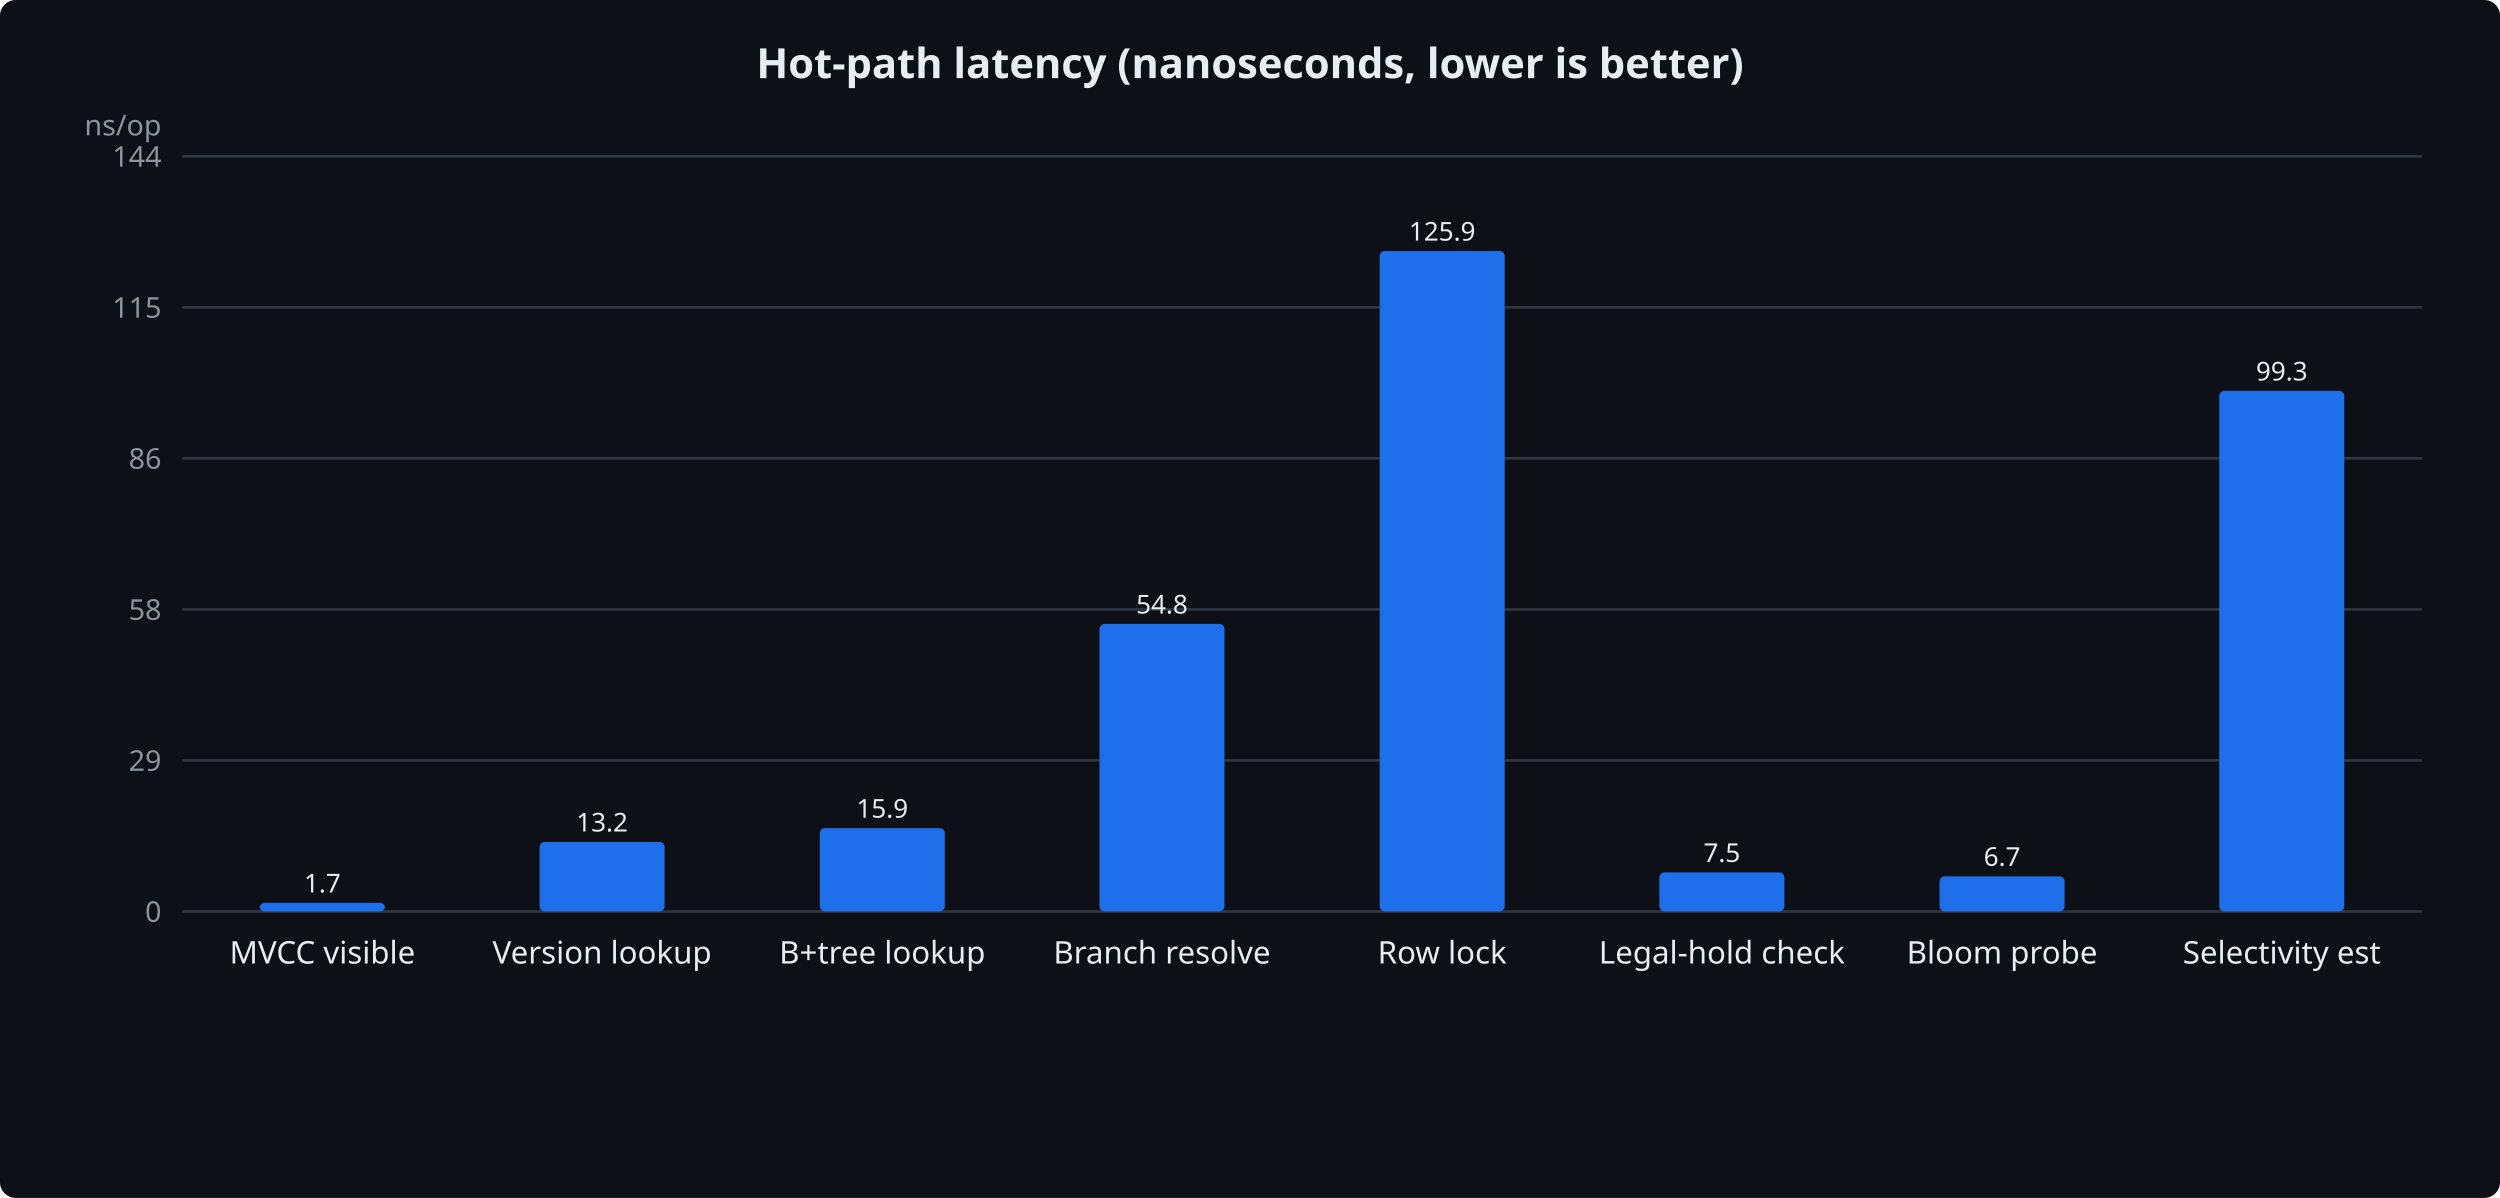
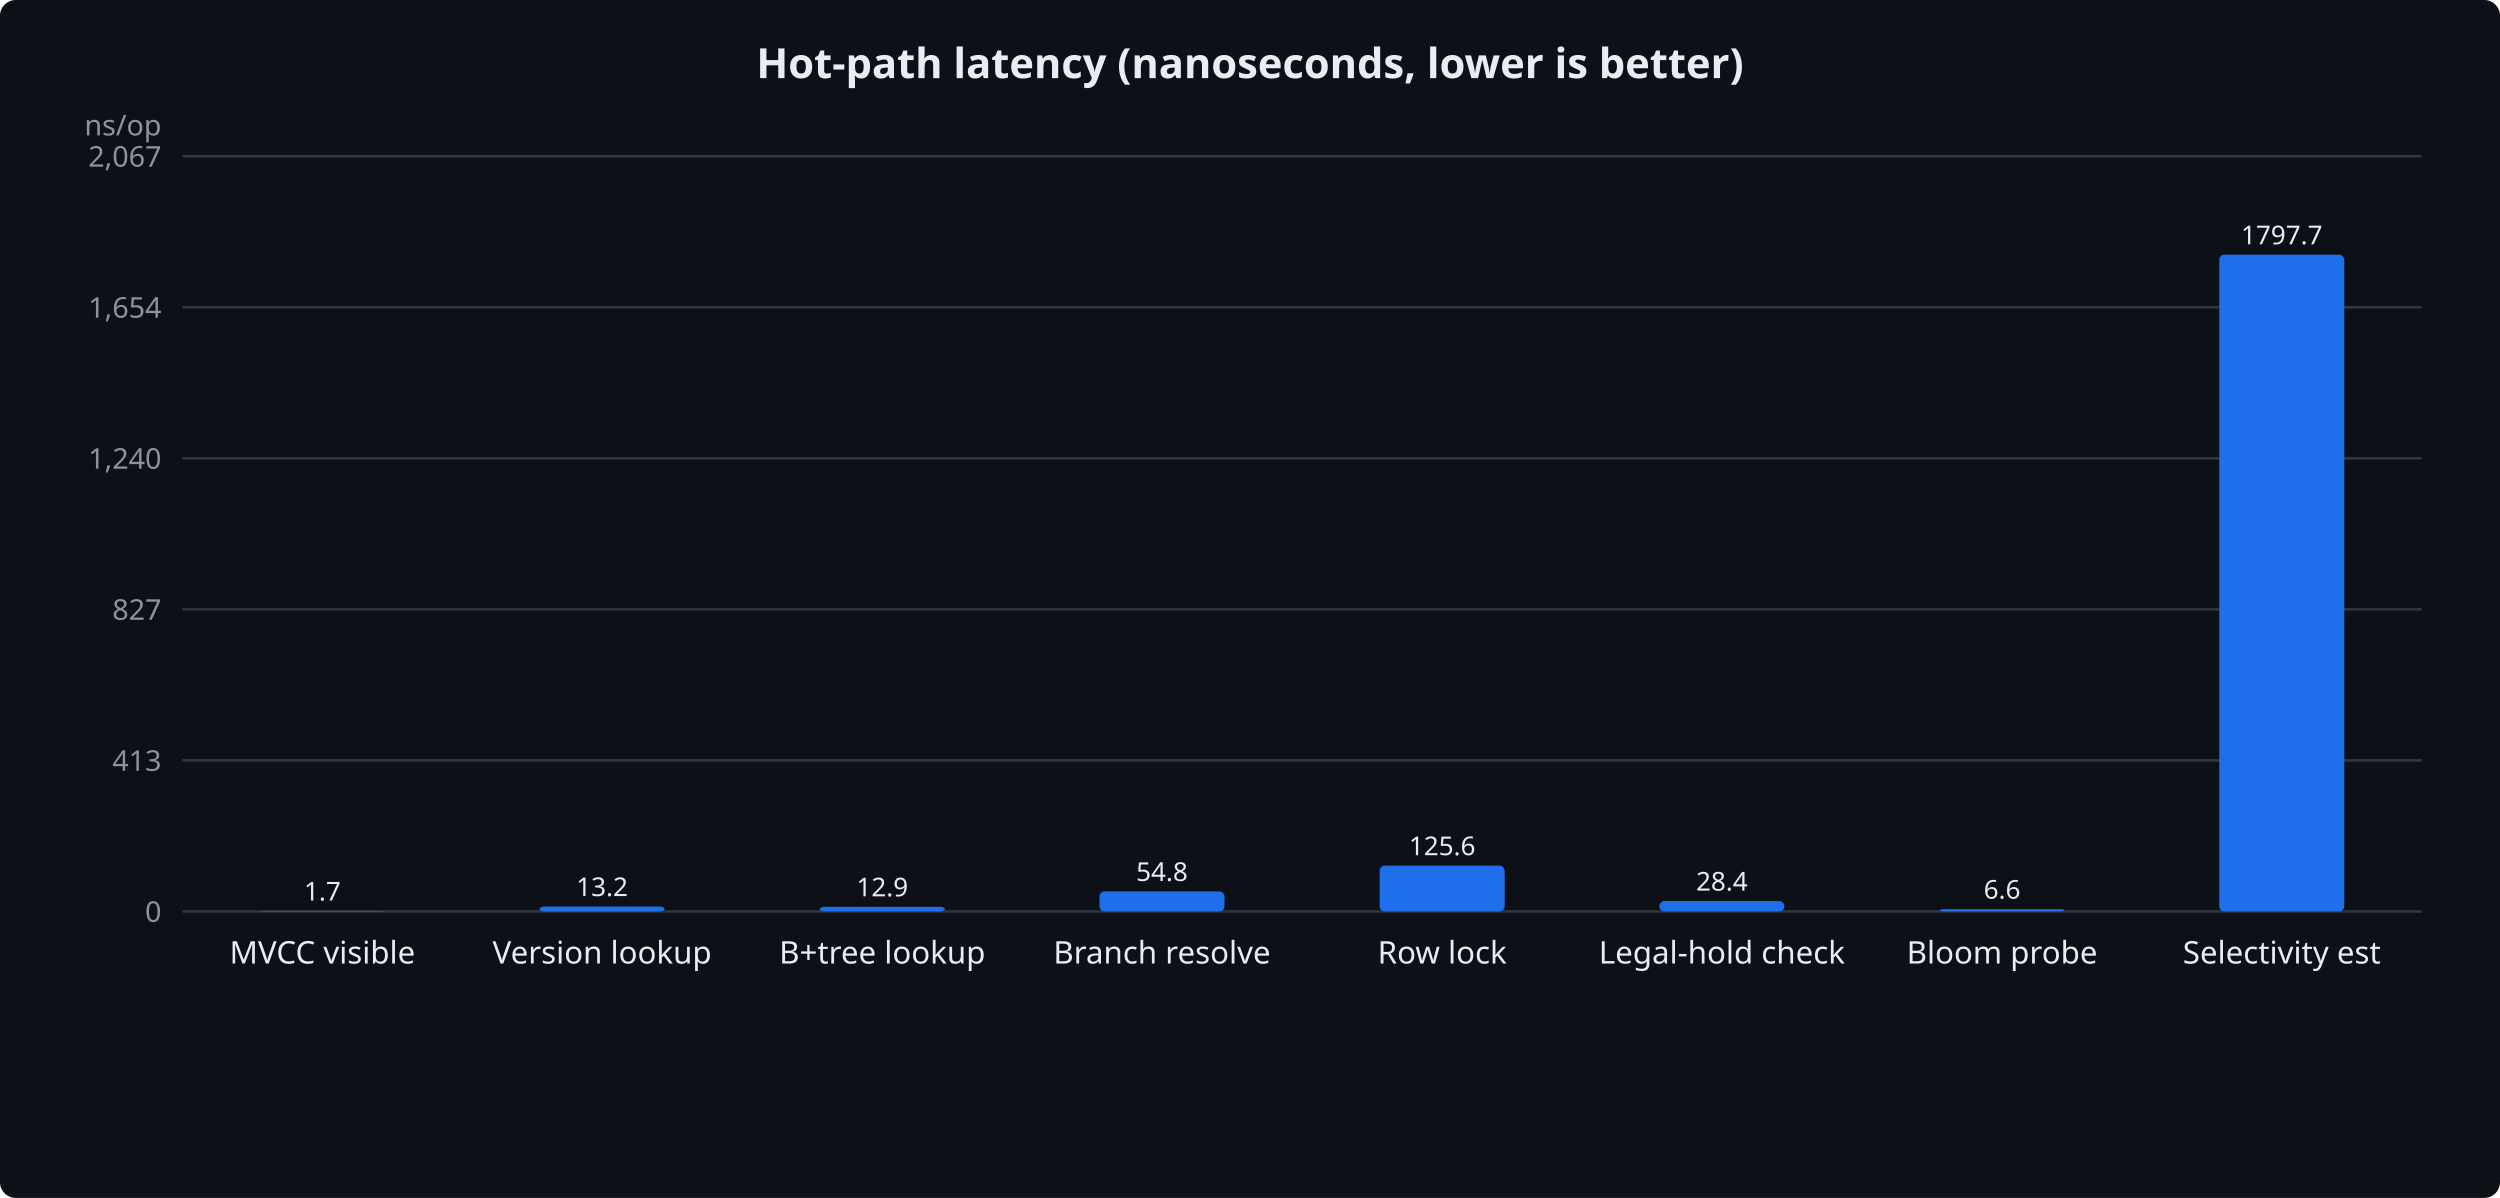
<svg xmlns="http://www.w3.org/2000/svg" viewBox="0 0 960 460" width="100%" font-family="ui-sans-serif, system-ui, sans-serif">
  <rect width="960" height="460" fill="#0d1117" rx="6" />
  <text x="480.0" y="30" text-anchor="middle" fill="#e6edf3" font-size="16" font-weight="600">Hot-path latency (nanoseconds, lower is better)</text>
  <line x1="70" y1="350.0" x2="930" y2="350.0" stroke="#30363d" stroke-width="1" />
  <text x="62" y="354.0" text-anchor="end" fill="#8b949e" font-size="11">0</text>
  <line x1="70" y1="292.0" x2="930" y2="292.0" stroke="#30363d" stroke-width="1" />
-   <text x="62" y="296.0" text-anchor="end" fill="#8b949e" font-size="11">29</text>
+   <text x="62" y="296.0" text-anchor="end" fill="#8b949e" font-size="11">413</text>
  <line x1="70" y1="234.0" x2="930" y2="234.0" stroke="#30363d" stroke-width="1" />
-   <text x="62" y="238.0" text-anchor="end" fill="#8b949e" font-size="11">58</text>
+   <text x="62" y="238.0" text-anchor="end" fill="#8b949e" font-size="11">827</text>
  <line x1="70" y1="176.0" x2="930" y2="176.0" stroke="#30363d" stroke-width="1" />
-   <text x="62" y="180.0" text-anchor="end" fill="#8b949e" font-size="11">86</text>
+   <text x="62" y="180.0" text-anchor="end" fill="#8b949e" font-size="11">1,240</text>
  <line x1="70" y1="118.0" x2="930" y2="118.0" stroke="#30363d" stroke-width="1" />
-   <text x="62" y="122.0" text-anchor="end" fill="#8b949e" font-size="11">115</text>
+   <text x="62" y="122.0" text-anchor="end" fill="#8b949e" font-size="11">1,654</text>
  <line x1="70" y1="60.0" x2="930" y2="60.0" stroke="#30363d" stroke-width="1" />
-   <text x="62" y="64.0" text-anchor="end" fill="#8b949e" font-size="11">144</text>
+   <text x="62" y="64.0" text-anchor="end" fill="#8b949e" font-size="11">2,067</text>
  <text x="62" y="52" text-anchor="end" fill="#8b949e" font-size="11">ns/op</text>
-   <rect x="99.8" y="346.7" width="48.0" height="3.3" fill="#1f6feb" rx="2" />
-   <text x="123.8" y="342.7" text-anchor="middle" fill="#e6edf3" font-size="10">1.7</text>
+   <rect x="99.8" y="349.8" width="48.0" height="0.2" fill="#1f6feb" rx="2" />
+   <text x="123.8" y="345.8" text-anchor="middle" fill="#e6edf3" font-size="10">1.7</text>
  <text x="123.8" y="370" text-anchor="middle" fill="#e6edf3" font-size="12">MVCC visible</text>
-   <rect x="207.2" y="323.3" width="48.0" height="26.7" fill="#1f6feb" rx="2" />
-   <text x="231.2" y="319.3" text-anchor="middle" fill="#e6edf3" font-size="10">13.2</text>
+   <rect x="207.2" y="348.1" width="48.0" height="1.9" fill="#1f6feb" rx="2" />
+   <text x="231.2" y="344.1" text-anchor="middle" fill="#e6edf3" font-size="10">13.2</text>
  <text x="231.2" y="370" text-anchor="middle" fill="#e6edf3" font-size="12">Version lookup</text>
-   <rect x="314.8" y="318.0" width="48.0" height="32.0" fill="#1f6feb" rx="2" />
-   <text x="338.8" y="314.0" text-anchor="middle" fill="#e6edf3" font-size="10">15.9</text>
+   <rect x="314.8" y="348.2" width="48.0" height="1.8" fill="#1f6feb" rx="2" />
+   <text x="338.8" y="344.2" text-anchor="middle" fill="#e6edf3" font-size="10">12.9</text>
  <text x="338.8" y="370" text-anchor="middle" fill="#e6edf3" font-size="12">B+tree lookup</text>
-   <rect x="422.2" y="239.6" width="48.0" height="110.4" fill="#1f6feb" rx="2" />
-   <text x="446.2" y="235.6" text-anchor="middle" fill="#e6edf3" font-size="10">54.8</text>
+   <rect x="422.2" y="342.3" width="48.0" height="7.7" fill="#1f6feb" rx="2" />
+   <text x="446.2" y="338.3" text-anchor="middle" fill="#e6edf3" font-size="10">54.8</text>
  <text x="446.2" y="370" text-anchor="middle" fill="#e6edf3" font-size="12">Branch resolve</text>
-   <rect x="529.8" y="96.4" width="48.0" height="253.6" fill="#1f6feb" rx="2" />
-   <text x="553.8" y="92.4" text-anchor="middle" fill="#e6edf3" font-size="10">125.9</text>
+   <rect x="529.8" y="332.4" width="48.0" height="17.6" fill="#1f6feb" rx="2" />
+   <text x="553.8" y="328.4" text-anchor="middle" fill="#e6edf3" font-size="10">125.6</text>
  <text x="553.8" y="370" text-anchor="middle" fill="#e6edf3" font-size="12">Row lock</text>
-   <rect x="637.2" y="335.0" width="48.0" height="15.0" fill="#1f6feb" rx="2" />
-   <text x="661.2" y="331.0" text-anchor="middle" fill="#e6edf3" font-size="10">7.5</text>
+   <rect x="637.2" y="346.0" width="48.0" height="4.0" fill="#1f6feb" rx="2" />
+   <text x="661.2" y="342.0" text-anchor="middle" fill="#e6edf3" font-size="10">28.4</text>
  <text x="661.2" y="370" text-anchor="middle" fill="#e6edf3" font-size="12">Legal-hold check</text>
-   <rect x="744.8" y="336.5" width="48.0" height="13.5" fill="#1f6feb" rx="2" />
-   <text x="768.8" y="332.5" text-anchor="middle" fill="#e6edf3" font-size="10">6.7</text>
+   <rect x="744.8" y="349.1" width="48.0" height="0.9" fill="#1f6feb" rx="2" />
+   <text x="768.8" y="345.1" text-anchor="middle" fill="#e6edf3" font-size="10">6.6</text>
  <text x="768.8" y="370" text-anchor="middle" fill="#e6edf3" font-size="12">Bloom probe</text>
-   <rect x="852.2" y="150.1" width="48.0" height="199.9" fill="#1f6feb" rx="2" />
-   <text x="876.2" y="146.1" text-anchor="middle" fill="#e6edf3" font-size="10">99.3</text>
+   <rect x="852.2" y="97.8" width="48.0" height="252.2" fill="#1f6feb" rx="2" />
+   <text x="876.2" y="93.8" text-anchor="middle" fill="#e6edf3" font-size="10">1797.7</text>
  <text x="876.2" y="370" text-anchor="middle" fill="#e6edf3" font-size="12">Selectivity est</text>
</svg>
